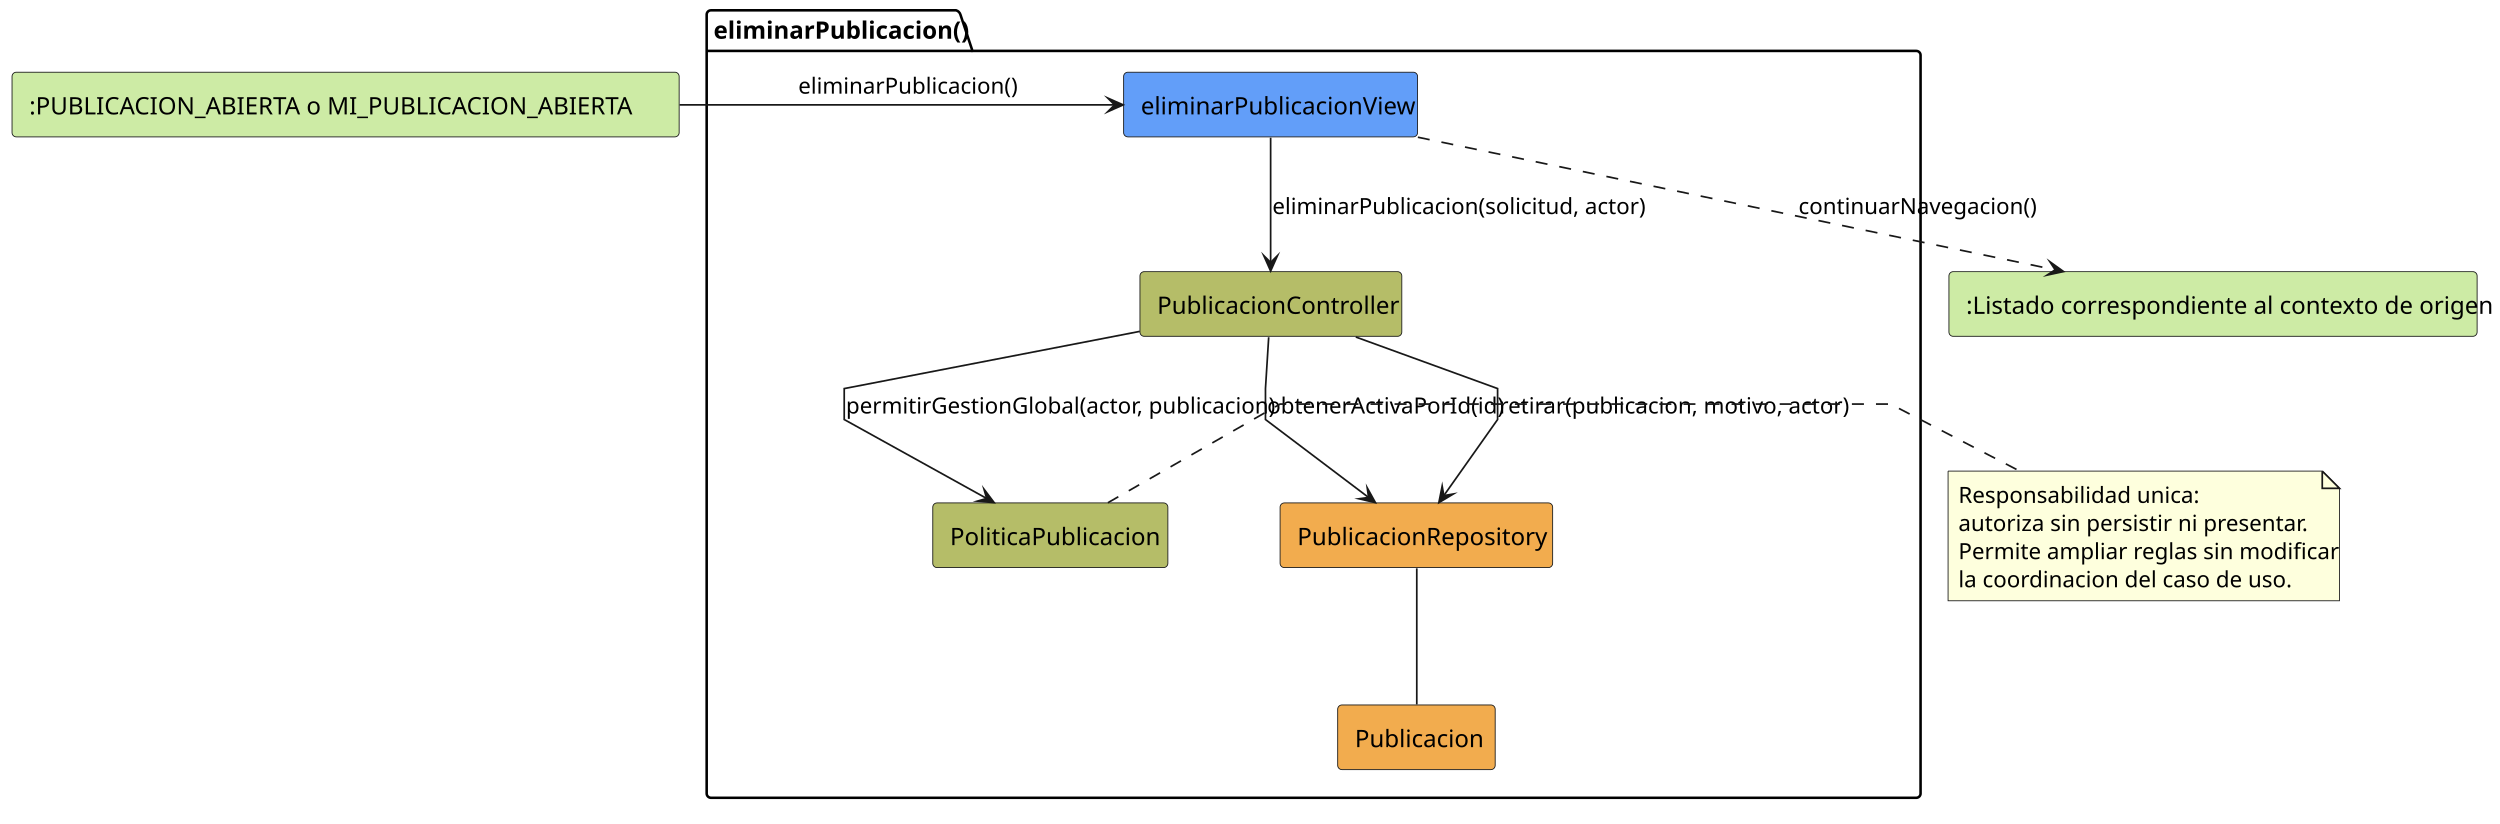
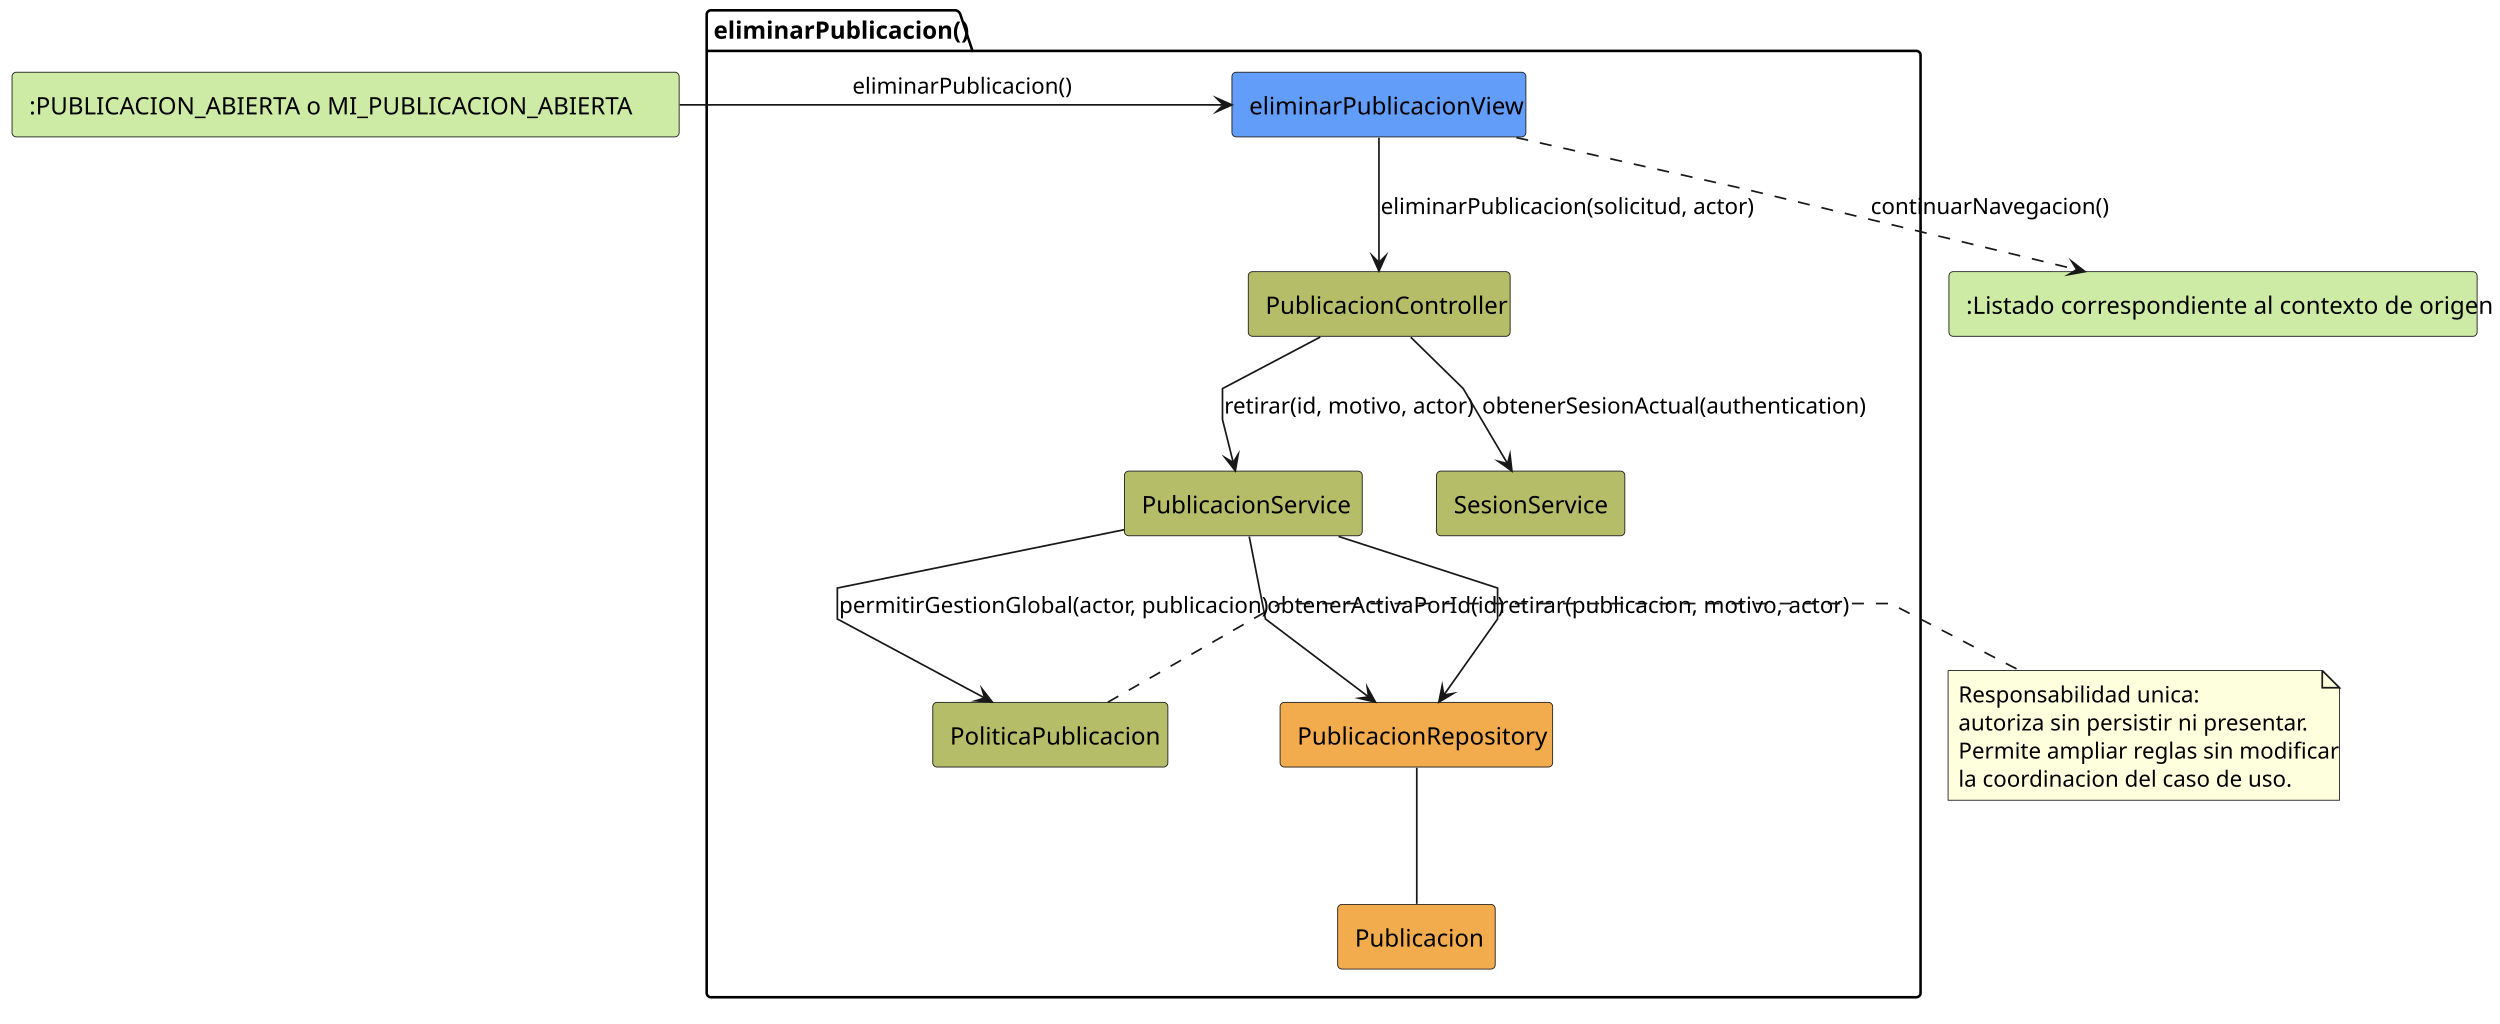
- <svg xmlns="http://www.w3.org/2000/svg" contentStyleType="text/css" data-diagram-type="DESCRIPTION" height="479px" preserveAspectRatio="none" style="width:1454px;height:479px;background:#FFFFFF;" version="1.1" viewBox="0 0 1454 479" width="1454px" zoomAndPan="magnify">
+ <svg xmlns="http://www.w3.org/2000/svg" contentStyleType="text/css" data-diagram-type="DESCRIPTION" height="595px" preserveAspectRatio="none" style="width:1454px;height:595px;background:#FFFFFF;" version="1.1" viewBox="0 0 1454 595" width="1454px" zoomAndPan="magnify">
  <defs />
  <g>
    <g class="cluster" data-qualified-name="eliminarPublicacion" data-source-line="4" id="ent0002">
-       <path d="M413.5,6 L556.086,6 A3.75,3.75 0 0 1 558.586,8.5 L565.586,29.609 L1114.5,29.609 A2.5,2.5 0 0 1 1117,32.109 L1117,461.5 A2.5,2.5 0 0 1 1114.5,464 L413.5,464 A2.5,2.5 0 0 1 411,461.5 L411,8.5 A2.5,2.5 0 0 1 413.5,6" fill="none" style="stroke:#000000;stroke-width:1.5;" />
+       <path d="M413.5,6 L556.086,6 A3.75,3.75 0 0 1 558.586,8.5 L565.586,29.609 L1114.5,29.609 A2.5,2.5 0 0 1 1117,32.109 L1117,577.5 A2.5,2.5 0 0 1 1114.5,580 L413.5,580 A2.5,2.5 0 0 1 411,577.5 L411,8.5 A2.5,2.5 0 0 1 413.5,6" fill="none" style="stroke:#000000;stroke-width:1.5;" />
      <line style="stroke:#000000;stroke-width:1.5;" x1="411" x2="565.586" y1="29.609" y2="29.609" />
      <text fill="#000000" font-family="sans-serif" font-size="14" font-weight="700" lengthAdjust="spacing" textLength="141.586" x="415" y="22.533">eliminarPublicacion()</text>
    </g>
    <g class="entity" data-qualified-name="eliminarPublicacion.View" data-source-line="5" id="ent0003">
-       <rect fill="#629EF9" height="37.609" rx="2.5" ry="2.5" style="stroke:#181818;stroke-width:0.5;" width="170.958" x="653.5" y="42" />
-       <text fill="#000000" font-family="sans-serif" font-size="14" lengthAdjust="spacing" textLength="150.958" x="663.5" y="66.533">eliminarPublicacionView</text>
+       <rect fill="#629EF9" height="37.609" rx="2.5" ry="2.5" style="stroke:#181818;stroke-width:0.5;" width="170.958" x="716.5" y="42" />
+       <text fill="#000000" font-family="sans-serif" font-size="14" lengthAdjust="spacing" textLength="150.958" x="726.5" y="66.533">eliminarPublicacionView</text>
    </g>
    <g class="entity" data-qualified-name="eliminarPublicacion.PublicacionController" data-source-line="6" id="ent0004">
-       <rect fill="#B5BD68" height="37.609" rx="2.5" ry="2.5" style="stroke:#181818;stroke-width:0.5;" width="152.289" x="663" y="158" />
-       <text fill="#000000" font-family="sans-serif" font-size="14" lengthAdjust="spacing" textLength="132.289" x="673" y="182.533">PublicacionController</text>
+       <rect fill="#B5BD68" height="37.609" rx="2.5" ry="2.5" style="stroke:#181818;stroke-width:0.5;" width="152.289" x="726" y="158" />
+       <text fill="#000000" font-family="sans-serif" font-size="14" lengthAdjust="spacing" textLength="132.289" x="736" y="182.533">PublicacionController</text>
    </g>
-     <g class="entity" data-qualified-name="eliminarPublicacion.PoliticaPublicacion" data-source-line="7" id="ent0005">
-       <rect fill="#B5BD68" height="37.609" rx="2.5" ry="2.5" style="stroke:#181818;stroke-width:0.5;" width="136.731" x="542.5" y="292.5" />
-       <text fill="#000000" font-family="sans-serif" font-size="14" lengthAdjust="spacing" textLength="116.731" x="552.5" y="317.033">PoliticaPublicacion</text>
+     <g class="entity" data-qualified-name="eliminarPublicacion.PublicacionService" data-source-line="7" id="ent0005">
+       <rect fill="#B5BD68" height="37.609" rx="2.5" ry="2.5" style="stroke:#181818;stroke-width:0.5;" width="138.282" x="654" y="274" />
+       <text fill="#000000" font-family="sans-serif" font-size="14" lengthAdjust="spacing" textLength="118.282" x="664" y="298.533">PublicacionService</text>
    </g>
-     <g class="entity" data-qualified-name="eliminarPublicacion.PublicacionRepository" data-source-line="8" id="ent0006">
-       <rect fill="#F2AC4E" height="37.609" rx="2.5" ry="2.5" style="stroke:#181818;stroke-width:0.5;" width="158.517" x="744.5" y="292.5" />
-       <text fill="#000000" font-family="sans-serif" font-size="14" lengthAdjust="spacing" textLength="138.517" x="754.5" y="317.033">PublicacionRepository</text>
+     <g class="entity" data-qualified-name="eliminarPublicacion.SesionService" data-source-line="8" id="ent0006">
+       <rect fill="#B5BD68" height="37.609" rx="2.5" ry="2.5" style="stroke:#181818;stroke-width:0.5;" width="109.489" x="835.5" y="274" />
+       <text fill="#000000" font-family="sans-serif" font-size="14" lengthAdjust="spacing" textLength="89.489" x="845.5" y="298.533">SesionService</text>
    </g>
-     <g class="entity" data-qualified-name="eliminarPublicacion.Publicacion" data-source-line="9" id="ent0007">
-       <rect fill="#F2AC4E" height="37.609" rx="2.5" ry="2.5" style="stroke:#181818;stroke-width:0.5;" width="91.6" x="778" y="410" />
-       <text fill="#000000" font-family="sans-serif" font-size="14" lengthAdjust="spacing" textLength="71.6" x="788" y="434.533">Publicacion</text>
+     <g class="entity" data-qualified-name="eliminarPublicacion.PoliticaPublicacion" data-source-line="9" id="ent0007">
+       <rect fill="#B5BD68" height="37.609" rx="2.5" ry="2.5" style="stroke:#181818;stroke-width:0.5;" width="136.731" x="542.5" y="408.5" />
+       <text fill="#000000" font-family="sans-serif" font-size="14" lengthAdjust="spacing" textLength="116.731" x="552.5" y="433.033">PoliticaPublicacion</text>
+     </g>
+     <g class="entity" data-qualified-name="eliminarPublicacion.PublicacionRepository" data-source-line="10" id="ent0008">
+       <rect fill="#F2AC4E" height="37.609" rx="2.5" ry="2.5" style="stroke:#181818;stroke-width:0.5;" width="158.517" x="744.5" y="408.5" />
+       <text fill="#000000" font-family="sans-serif" font-size="14" lengthAdjust="spacing" textLength="138.517" x="754.5" y="433.033">PublicacionRepository</text>
+     </g>
+     <g class="entity" data-qualified-name="eliminarPublicacion.Publicacion" data-source-line="11" id="ent0009">
+       <rect fill="#F2AC4E" height="37.609" rx="2.5" ry="2.5" style="stroke:#181818;stroke-width:0.5;" width="91.6" x="778" y="526" />
+       <text fill="#000000" font-family="sans-serif" font-size="14" lengthAdjust="spacing" textLength="71.6" x="788" y="550.533">Publicacion</text>
    </g>
    <g class="entity" data-qualified-name="EstadoEntrada" data-source-line="3" id="ent0001">
      <rect fill="#CDEBA5" height="37.609" rx="2.5" ry="2.5" style="stroke:#181818;stroke-width:0.5;" width="387.992" x="7" y="42" />
      <text fill="#000000" font-family="sans-serif" font-size="14" lengthAdjust="spacing" textLength="367.992" x="17" y="66.533">:PUBLICACION_ABIERTA o MI_PUBLICACION_ABIERTA</text>
    </g>
-     <g class="entity" data-qualified-name="EstadoSalida" data-source-line="12" id="ent0008">
+     <g class="entity" data-qualified-name="EstadoSalida" data-source-line="14" id="ent0010">
      <rect fill="#CDEBA5" height="37.609" rx="2.5" ry="2.5" style="stroke:#181818;stroke-width:0.5;" width="307.191" x="1133.5" y="158" />
      <text fill="#000000" font-family="sans-serif" font-size="14" lengthAdjust="spacing" textLength="287.191" x="1143.5" y="182.533">:Listado correspondiente al contexto de origen</text>
    </g>
-     <g class="entity" data-qualified-name="GMN16" data-source-line="24" id="ent0017">
-       <path d="M1133,274 L1133,349.406 L1360.623,349.406 L1360.623,284 L1350.623,274 L1133,274" fill="#FEFFDD" style="stroke:#181818;stroke-width:0.5;" />
-       <path d="M1350.623,274 L1350.623,284 L1360.623,284 L1350.623,274" fill="#FEFFDD" style="stroke:#181818;stroke-width:1;" />
-       <text fill="#000000" font-family="sans-serif" font-size="13" lengthAdjust="spacing" textLength="134.424" x="1139" y="292.495">Responsabilidad unica:</text>
-       <text fill="#000000" font-family="sans-serif" font-size="13" lengthAdjust="spacing" textLength="191.471" x="1139" y="308.847">autoriza sin persistir ni presentar.</text>
-       <text fill="#000000" font-family="sans-serif" font-size="13" lengthAdjust="spacing" textLength="206.623" x="1139" y="325.198">Permite ampliar reglas sin modificar</text>
-       <text fill="#000000" font-family="sans-serif" font-size="13" lengthAdjust="spacing" textLength="185.732" x="1139" y="341.55">la coordinacion del caso de uso.</text>
+     <g class="entity" data-qualified-name="GMN20" data-source-line="28" id="ent0021">
+       <path d="M1133,390 L1133,465.406 L1360.623,465.406 L1360.623,400 L1350.623,390 L1133,390" fill="#FEFFDD" style="stroke:#181818;stroke-width:0.5;" />
+       <path d="M1350.623,390 L1350.623,400 L1360.623,400 L1350.623,390" fill="#FEFFDD" style="stroke:#181818;stroke-width:1;" />
+       <text fill="#000000" font-family="sans-serif" font-size="13" lengthAdjust="spacing" textLength="134.424" x="1139" y="408.495">Responsabilidad unica:</text>
+       <text fill="#000000" font-family="sans-serif" font-size="13" lengthAdjust="spacing" textLength="191.471" x="1139" y="424.847">autoriza sin persistir ni presentar.</text>
+       <text fill="#000000" font-family="sans-serif" font-size="13" lengthAdjust="spacing" textLength="206.623" x="1139" y="441.198">Permite ampliar reglas sin modificar</text>
+       <text fill="#000000" font-family="sans-serif" font-size="13" lengthAdjust="spacing" textLength="185.732" x="1139" y="457.55">la coordinacion del caso de uso.</text>
    </g>
-     <g class="link" data-entity-1="ent0001" data-entity-2="ent0003" data-link-type="dependency" data-source-line="14" id="lnk9">
-       <path d="M395.23,61 C483.72,61 578.93,61 648.23,61" fill="none" id="EstadoEntrada-to-View" style="stroke:#181818;stroke-width:1;" />
-       <polygon fill="#181818" points="653.23,61,644.23,57,648.23,61,644.23,65,653.23,61" style="stroke:#181818;stroke-width:1;stroke-linejoin:miter;stroke-miterlimit:10;" />
-       <text fill="#000000" font-family="sans-serif" font-size="13" lengthAdjust="spacing" textLength="120.656" x="464.25" y="54.495">eliminarPublicacion()</text>
+     <g class="link" data-entity-1="ent0001" data-entity-2="ent0003" data-link-type="dependency" data-source-line="16" id="lnk11">
+       <path d="M395.3,61 C503.67,61 628.19,61 711.47,61" fill="none" id="EstadoEntrada-to-View" style="stroke:#181818;stroke-width:1;" />
+       <polygon fill="#181818" points="716.47,61,707.47,57,711.47,61,707.47,65,716.47,61" style="stroke:#181818;stroke-width:1;stroke-linejoin:miter;stroke-miterlimit:10;" />
+       <text fill="#000000" font-family="sans-serif" font-size="13" lengthAdjust="spacing" textLength="120.656" x="495.75" y="54.495">eliminarPublicacion()</text>
    </g>
-     <g class="link" data-entity-1="ent0003" data-entity-2="ent0004" data-link-type="dependency" data-source-line="15" id="lnk10">
-       <path d="M739,80.06 C739,101.28 739,131.3 739,152.64" fill="none" id="View-to-PublicacionController" style="stroke:#181818;stroke-width:1;" />
-       <polygon fill="#181818" points="739,157.64,743,148.64,739,152.64,735,148.64,739,157.64" style="stroke:#181818;stroke-width:1;stroke-linejoin:miter;stroke-miterlimit:10;" />
-       <text fill="#000000" font-family="sans-serif" font-size="13" lengthAdjust="spacing" textLength="203.747" x="740" y="124.495">eliminarPublicacion(solicitud, actor)</text>
+     <g class="link" data-entity-1="ent0003" data-entity-2="ent0004" data-link-type="dependency" data-source-line="17" id="lnk12">
+       <path d="M802,80.06 C802,101.28 802,131.3 802,152.64" fill="none" id="View-to-PublicacionController" style="stroke:#181818;stroke-width:1;" />
+       <polygon fill="#181818" points="802,157.64,806,148.64,802,152.64,798,148.64,802,157.64" style="stroke:#181818;stroke-width:1;stroke-linejoin:miter;stroke-miterlimit:10;" />
+       <text fill="#000000" font-family="sans-serif" font-size="13" lengthAdjust="spacing" textLength="203.747" x="803" y="124.495">eliminarPublicacion(solicitud, actor)</text>
    </g>
-     <g class="link" data-entity-1="ent0004" data-entity-2="ent0006" data-link-type="dependency" data-source-line="16" id="lnk11">
-       <path d="M737.87,196.15 C737.02,209.74 736,226 736,226 C736,226 736,244 736,244 C736,244 769.911,269.625 795.961,289.315" fill="none" id="PublicacionController-to-PublicacionRepository" style="stroke:#181818;stroke-width:1;" />
-       <polygon fill="#181818" points="799.95,292.33,795.182,283.712,795.961,289.315,790.358,290.094,799.95,292.33" style="stroke:#181818;stroke-width:1;stroke-linejoin:miter;stroke-miterlimit:10;" />
-       <text fill="#000000" font-family="sans-serif" font-size="13" lengthAdjust="spacing" textLength="129.34" x="737" y="240.495">obtenerActivaPorId(id)</text>
+     <g class="link" data-entity-1="ent0004" data-entity-2="ent0005" data-link-type="dependency" data-source-line="18" id="lnk13">
+       <path d="M767.86,196.01 C742.03,209.63 711,226 711,226 C711,226 711,244 711,244 C711,244 713.86,255.409 717.25,268.999" fill="none" id="PublicacionController-to-PublicacionService" style="stroke:#181818;stroke-width:1;" />
+       <polygon fill="#181818" points="718.46,273.85,720.163,264.149,717.25,268.999,712.401,266.086,718.46,273.85" style="stroke:#181818;stroke-width:1;stroke-linejoin:miter;stroke-miterlimit:10;" />
+       <text fill="#000000" font-family="sans-serif" font-size="13" lengthAdjust="spacing" textLength="134.361" x="712" y="240.495">retirar(id, motivo, actor)</text>
    </g>
-     <g class="link" data-entity-1="ent0004" data-entity-2="ent0006" data-link-type="dependency" data-source-line="18" id="lnk13">
-       <path d="M788.53,196.01 C825.98,209.63 871,226 871,226 C871,226 871,244 871,244 C871,244 853.646,268.557 839.726,288.247" fill="none" id="PublicacionController-to-PublicacionRepository-1" style="stroke:#181818;stroke-width:1;" />
-       <polygon fill="#181818" points="836.84,292.33,845.302,287.29,839.726,288.247,838.769,282.672,836.84,292.33" style="stroke:#181818;stroke-width:1;stroke-linejoin:miter;stroke-miterlimit:10;" />
-       <text fill="#000000" font-family="sans-serif" font-size="13" lengthAdjust="spacing" textLength="189.287" x="872" y="240.495">retirar(publicacion, motivo, actor)</text>
+     <g class="link" data-entity-1="ent0004" data-entity-2="ent0006" data-link-type="dependency" data-source-line="19" id="lnk14">
+       <path d="M820.52,196.15 C834.4,209.74 851,226 851,226 C851,226 865.258,250.114 876.798,269.664" fill="none" id="PublicacionController-to-SesionService" style="stroke:#181818;stroke-width:1;" />
+       <polygon fill="#181818" points="879.34,273.97,878.21,264.186,876.798,269.664,871.32,268.253,879.34,273.97" style="stroke:#181818;stroke-width:1;stroke-linejoin:miter;stroke-miterlimit:10;" />
+       <text fill="#000000" font-family="sans-serif" font-size="13" lengthAdjust="spacing" textLength="209.581" x="862" y="240.495">obtenerSesionActual(authentication)</text>
    </g>
-     <g class="link" data-entity-1="ent0004" data-entity-2="ent0005" data-link-type="dependency" data-source-line="17" id="lnk12">
-       <path d="M662.91,192.73 C590.01,206.84 491,226 491,226 C491,226 491,244 491,244 C491,244 538.307,270.216 573.837,289.906" fill="none" id="PublicacionController-to-PoliticaPublicacion" style="stroke:#181818;stroke-width:1;" />
-       <polygon fill="#181818" points="578.21,292.33,572.277,284.469,573.837,289.906,568.399,291.466,578.21,292.33" style="stroke:#181818;stroke-width:1;stroke-linejoin:miter;stroke-miterlimit:10;" />
-       <text fill="#000000" font-family="sans-serif" font-size="13" lengthAdjust="spacing" textLength="235.542" x="492" y="240.495">permitirGestionGlobal(actor, publicacion)</text>
+     <g class="link" data-entity-1="ent0005" data-entity-2="ent0008" data-link-type="dependency" data-source-line="20" id="lnk15">
+       <path d="M726.55,312.03 C730.4,331.58 736,360 736,360 C736,360 769.911,385.625 795.961,405.315" fill="none" id="PublicacionService-to-PublicacionRepository" style="stroke:#181818;stroke-width:1;" />
+       <polygon fill="#181818" points="799.95,408.33,795.182,399.712,795.961,405.315,790.358,406.094,799.95,408.33" style="stroke:#181818;stroke-width:1;stroke-linejoin:miter;stroke-miterlimit:10;" />
+       <text fill="#000000" font-family="sans-serif" font-size="13" lengthAdjust="spacing" textLength="129.34" x="737" y="356.495">obtenerActivaPorId(id)</text>
    </g>
-     <g class="link" data-entity-1="ent0006" data-entity-2="ent0007" data-link-type="association" data-source-line="19" id="lnk14">
-       <path d="M824,330.55 C824,352.12 824,388.02 824,409.7" fill="none" id="PublicacionRepository-Publicacion" style="stroke:#181818;stroke-width:1;" />
+     <g class="link" data-entity-1="ent0005" data-entity-2="ent0008" data-link-type="dependency" data-source-line="22" id="lnk17">
+       <path d="M778.53,312.01 C820.53,325.63 871,342 871,342 C871,342 871,360 871,360 C871,360 853.646,384.557 839.726,404.247" fill="none" id="PublicacionService-to-PublicacionRepository-1" style="stroke:#181818;stroke-width:1;" />
+       <polygon fill="#181818" points="836.84,408.33,845.302,403.29,839.726,404.247,838.769,398.672,836.84,408.33" style="stroke:#181818;stroke-width:1;stroke-linejoin:miter;stroke-miterlimit:10;" />
+       <text fill="#000000" font-family="sans-serif" font-size="13" lengthAdjust="spacing" textLength="189.287" x="872" y="356.495">retirar(publicacion, motivo, actor)</text>
    </g>
-     <g class="link" data-entity-1="ent0003" data-entity-2="ent0008" data-link-type="dependency" data-source-line="21" id="lnk15">
-       <path d="M824.62,79.81 C926.97,101.1 1092.395,135.511 1195.275,156.921" fill="none" id="View-to-EstadoSalida" style="stroke:#181818;stroke-width:1;stroke-dasharray:7,7;" />
-       <polygon fill="#181818" points="1200.17,157.94,1192.174,152.19,1195.275,156.921,1190.544,160.022,1200.17,157.94" style="stroke:#181818;stroke-width:1;stroke-linejoin:miter;stroke-miterlimit:10;" />
-       <text fill="#000000" font-family="sans-serif" font-size="13" lengthAdjust="spacing" textLength="130.793" x="1046" y="124.495">continuarNavegacion()</text>
+     <g class="link" data-entity-1="ent0005" data-entity-2="ent0007" data-link-type="dependency" data-source-line="21" id="lnk16">
+       <path d="M653.79,308.08 C584.15,322.24 487,342 487,342 C487,342 487,360 487,360 C487,360 535.994,386.277 572.713,405.967" fill="none" id="PublicacionService-to-PoliticaPublicacion" style="stroke:#181818;stroke-width:1;" />
+       <polygon fill="#181818" points="577.12,408.33,571.079,400.552,572.713,405.967,567.298,407.602,577.12,408.33" style="stroke:#181818;stroke-width:1;stroke-linejoin:miter;stroke-miterlimit:10;" />
+       <text fill="#000000" font-family="sans-serif" font-size="13" lengthAdjust="spacing" textLength="235.542" x="488" y="356.495">permitirGestionGlobal(actor, publicacion)</text>
    </g>
-     <g class="link" data-entity-1="ent0005" data-entity-2="ent0017" data-link-type="association" data-source-line="24" id="lnk18">
-       <path d="M644.34,292.39 C683.89,269.73 744.5,235 744.5,235 C744.5,235 1099.5,235 1099.5,235 C1099.5,235 1137.24,254.58 1174.55,273.92" fill="none" id="PoliticaPublicacion-GMN16" style="stroke:#181818;stroke-width:1;stroke-dasharray:7,7;" />
+     <g class="link" data-entity-1="ent0008" data-entity-2="ent0009" data-link-type="association" data-source-line="23" id="lnk18">
+       <path d="M824,446.55 C824,468.12 824,504.02 824,525.7" fill="none" id="PublicacionRepository-Publicacion" style="stroke:#181818;stroke-width:1;" />
+     </g>
+     <g class="link" data-entity-1="ent0003" data-entity-2="ent0010" data-link-type="dependency" data-source-line="25" id="lnk19">
+       <path d="M881.92,80.01 C942.36,93.63 1015,110 1015,110 C1015,110 1127.281,137.24 1207.811,156.79" fill="none" id="View-to-EstadoSalida" style="stroke:#181818;stroke-width:1;stroke-dasharray:7,7;" />
+       <polygon fill="#181818" points="1212.67,157.97,1204.868,151.96,1207.811,156.79,1202.98,159.734,1212.67,157.97" style="stroke:#181818;stroke-width:1;stroke-linejoin:miter;stroke-miterlimit:10;" />
+       <text fill="#000000" font-family="sans-serif" font-size="13" lengthAdjust="spacing" textLength="130.793" x="1088" y="124.495">continuarNavegacion()</text>
+     </g>
+     <g class="link" data-entity-1="ent0007" data-entity-2="ent0021" data-link-type="association" data-source-line="28" id="lnk22">
+       <path d="M644.34,408.39 C683.89,385.73 744.5,351 744.5,351 C744.5,351 1099.5,351 1099.5,351 C1099.5,351 1137.24,370.58 1174.55,389.92" fill="none" id="PoliticaPublicacion-GMN20" style="stroke:#181818;stroke-width:1;stroke-dasharray:7,7;" />
    </g>
  </g>
</svg>
